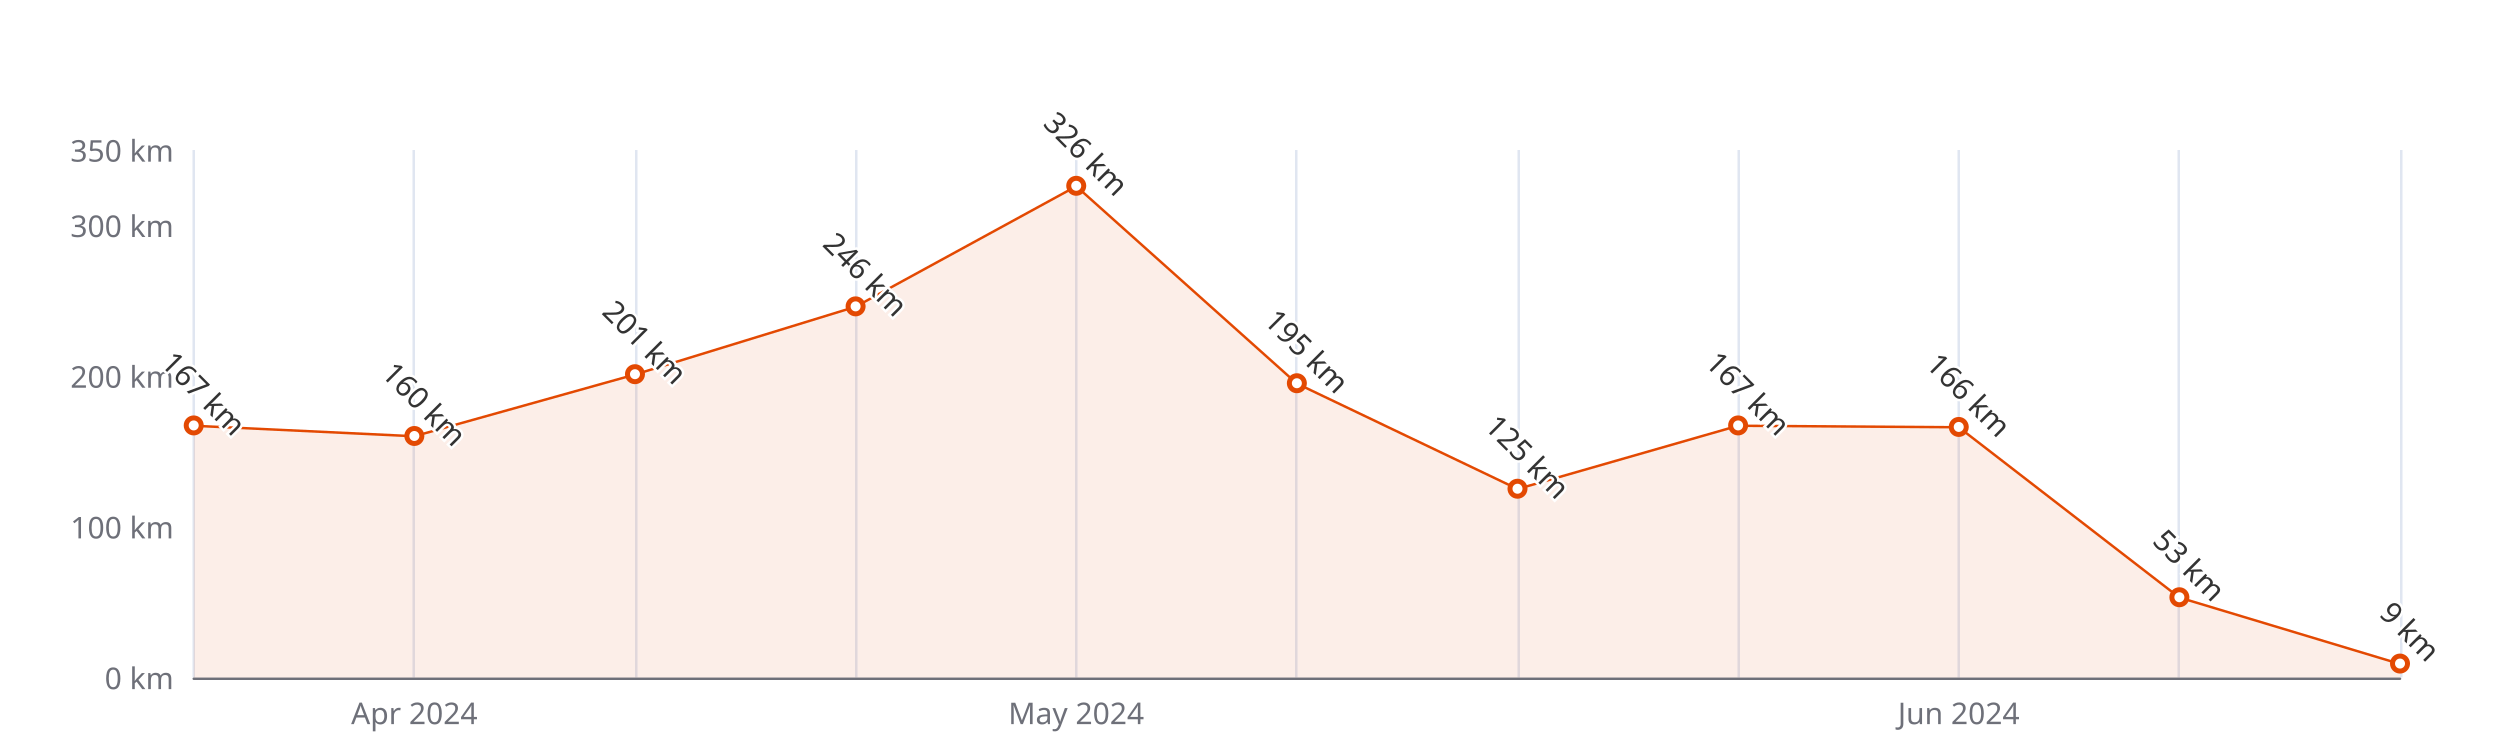
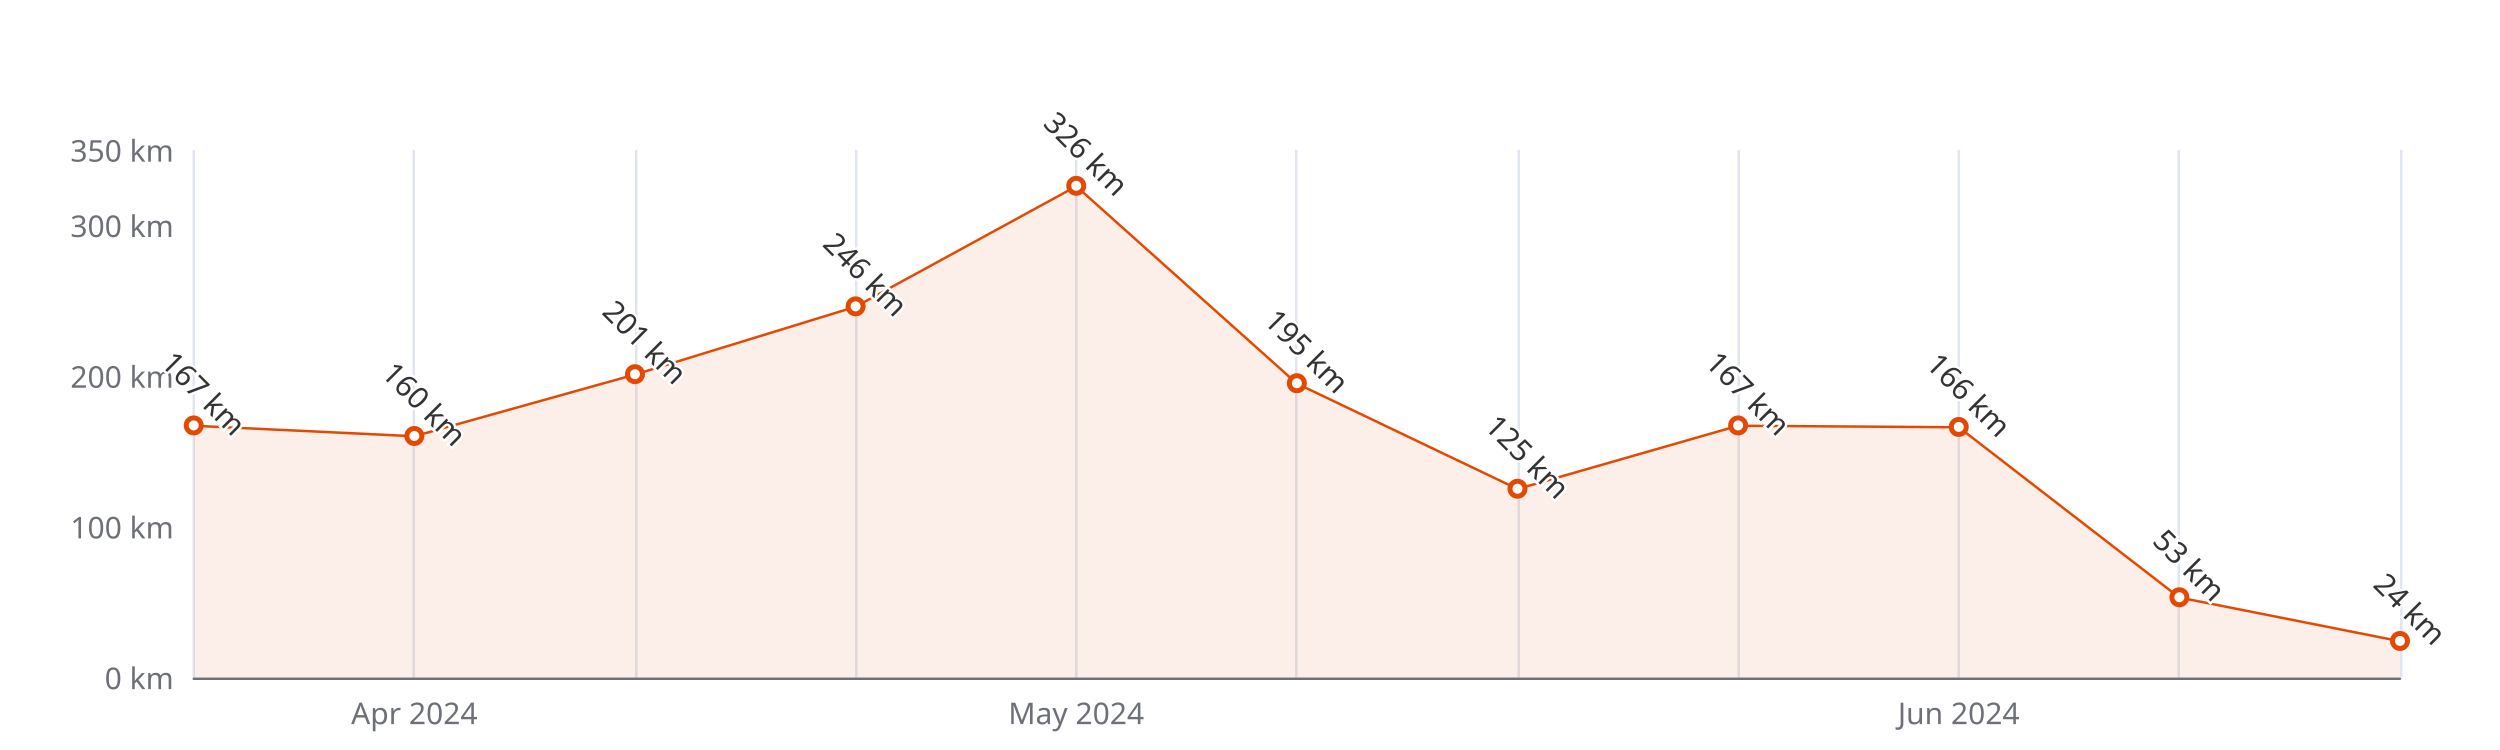
<svg xmlns="http://www.w3.org/2000/svg" width="1000" height="300" version="1.1" baseProfile="full" viewBox="0 0 1000 300">
  <rect width="1000" height="300" x="0" y="0" id="0" fill="#ffffff" />
  <path d="M77.5 60L77.5 271" fill="none" stroke="#E0E6F1" />
  <path d="M165.5 60L165.5 271" fill="none" stroke="#E0E6F1" />
  <path d="M254.5 60L254.5 271" fill="none" stroke="#E0E6F1" />
  <path d="M342.5 60L342.5 271" fill="none" stroke="#E0E6F1" />
  <path d="M430.5 60L430.5 271" fill="none" stroke="#E0E6F1" />
  <path d="M518.5 60L518.5 271" fill="none" stroke="#E0E6F1" />
  <path d="M607.5 60L607.5 271" fill="none" stroke="#E0E6F1" />
  <path d="M695.5 60L695.5 271" fill="none" stroke="#E0E6F1" />
  <path d="M783.5 60L783.5 271" fill="none" stroke="#E0E6F1" />
  <path d="M871.5 60L871.5 271" fill="none" stroke="#E0E6F1" />
  <path d="M960.5 60L960.5 271" fill="none" stroke="#E0E6F1" />
  <path d="M77.5 271.5L960 271.5" fill="none" stroke="#6E7079" stroke-linecap="round" />
  <text dominant-baseline="central" text-anchor="end" style="font-size:12px;font-family:sans-serif;" xml:space="preserve" transform="translate(69.48 271)" fill="#6E7079">0 km</text>
  <text dominant-baseline="central" text-anchor="end" style="font-size:12px;font-family:sans-serif;" xml:space="preserve" transform="translate(69.48 210.7143)" fill="#6E7079">100 km</text>
  <text dominant-baseline="central" text-anchor="end" style="font-size:12px;font-family:sans-serif;" xml:space="preserve" transform="translate(69.48 150.4286)" fill="#6E7079">200 km</text>
  <text dominant-baseline="central" text-anchor="end" style="font-size:12px;font-family:sans-serif;" xml:space="preserve" transform="translate(69.48 90.1429)" fill="#6E7079">300 km</text>
  <text dominant-baseline="central" text-anchor="end" style="font-size:12px;font-family:sans-serif;" xml:space="preserve" transform="translate(69.48 60)" fill="#6E7079">350 km</text>
  <text dominant-baseline="central" text-anchor="middle" style="font-size:12px;font-family:sans-serif;" xml:space="preserve" y="6" transform="translate(165.732 279)" fill="#6E7079">Apr 2024</text>
  <text dominant-baseline="central" text-anchor="middle" style="font-size:12px;font-family:sans-serif;" xml:space="preserve" y="6" transform="translate(430.488 279)" fill="#6E7079">May 2024</text>
  <text dominant-baseline="central" text-anchor="middle" style="font-size:12px;font-family:sans-serif;" xml:space="preserve" y="6" transform="translate(783.496 279)" fill="#6E7079">Jun 2024</text>
  <g clip-path="url(#zr5-c0)">
-     <path d="M77.5 170.3L165.7 174.5L254 149.8L342.2 122.7L430.5 74.5L518.7 153.4L607 195.6L695.2 170.3L783.5 170.9L871.7 239L960 265.6L960 271L871.7 271L783.5 271L695.2 271L607 271L518.7 271L430.5 271L342.2 271L254 271L165.7 271L77.5 271Z" fill="rgb(227,73,2)" fill-opacity="0.09" />
-     <path d="M77.5 170.3L165.7 174.5L254 149.8L342.2 122.7L430.5 74.5L518.7 153.4L607 195.6L695.2 170.3L783.5 170.9L871.7 239L960 265.6" fill="none" stroke="#E34902" stroke-linejoin="bevel" />
+     <path d="M77.5 170.3L165.7 174.5L254 149.8L342.2 122.7L430.5 74.5L518.7 153.4L607 195.6L695.2 170.3L783.5 170.9L871.7 239L960 256.5L960 271L871.7 271L783.5 271L695.2 271L607 271L518.7 271L430.5 271L342.2 271L254 271L165.7 271L77.5 271Z" fill="rgb(227,73,2)" fill-opacity="0.09" />
+     <path d="M77.5 170.3L165.7 174.5L254 149.8L342.2 122.7L430.5 74.5L518.7 153.4L607 195.6L695.2 170.3L783.5 170.9L871.7 239L960 256.5" fill="none" stroke="#E34902" stroke-linejoin="bevel" />
  </g>
  <path d="M1 0A1 1 0 1 1 1 -0.1A1 1 0 0 1 1 0" transform="matrix(3,0,0,3,77.48,170.3229)" fill="#fff" stroke="#E34902" stroke-width="0.667" />
  <path d="M1 0A1 1 0 1 1 1 -0.1A1 1 0 0 1 1 0" transform="matrix(3,0,0,3,165.732,174.5429)" fill="#fff" stroke="#E34902" stroke-width="0.667" />
  <path d="M1 0A1 1 0 1 1 1 -0.1A1 1 0 0 1 1 0" transform="matrix(3,0,0,3,253.984,149.8257)" fill="#fff" stroke="#E34902" stroke-width="0.667" />
  <path d="M1 0A1 1 0 1 1 1 -0.1A1 1 0 0 1 1 0" transform="matrix(3,0,0,3,342.236,122.6971)" fill="#fff" stroke="#E34902" stroke-width="0.667" />
  <path d="M1 0A1 1 0 1 1 1 -0.1A1 1 0 0 1 1 0" transform="matrix(3,0,0,3,430.488,74.4686)" fill="#fff" stroke="#E34902" stroke-width="0.667" />
  <path d="M1 0A1 1 0 1 1 1 -0.1A1 1 0 0 1 1 0" transform="matrix(3,0,0,3,518.74,153.4429)" fill="#fff" stroke="#E34902" stroke-width="0.667" />
  <path d="M1 0A1 1 0 1 1 1 -0.1A1 1 0 0 1 1 0" transform="matrix(3,0,0,3,606.992,195.6429)" fill="#fff" stroke="#E34902" stroke-width="0.667" />
  <path d="M1 0A1 1 0 1 1 1 -0.1A1 1 0 0 1 1 0" transform="matrix(3,0,0,3,695.244,170.3229)" fill="#fff" stroke="#E34902" stroke-width="0.667" />
  <path d="M1 0A1 1 0 1 1 1 -0.1A1 1 0 0 1 1 0" transform="matrix(3,0,0,3,783.496,170.9257)" fill="#fff" stroke="#E34902" stroke-width="0.667" />
  <path d="M1 0A1 1 0 1 1 1 -0.1A1 1 0 0 1 1 0" transform="matrix(3,0,0,3,871.748,239.0486)" fill="#fff" stroke="#E34902" stroke-width="0.667" />
-   <path d="M1 0A1 1 0 1 1 1 -0.1A1 1 0 0 1 1 0" transform="matrix(3,0,0,3,960,265.5743)" fill="#fff" stroke="#E34902" stroke-width="0.667" />
+   <path d="M1 0A1 1 0 1 1 1 -0.1A1 1 0 0 1 1 0" transform="matrix(3,0,0,3,960,256.5314)" fill="#fff" stroke="#E34902" stroke-width="0.667" />
  <text dominant-baseline="central" text-anchor="middle" style="font-size:12px;font-family:sans-serif;" xml:space="preserve" y="-6" transform="matrix(0.707,0.707,-0.707,0.707,77.48,161.3229)" fill="#333" stroke="rgb(255,255,255)" stroke-width="2" paint-order="stroke" stroke-miterlimit="2">167 km</text>
  <text dominant-baseline="central" text-anchor="middle" style="font-size:12px;font-family:sans-serif;" xml:space="preserve" y="-6" transform="matrix(0.707,0.707,-0.707,0.707,165.732,165.5429)" fill="#333" stroke="rgb(255,255,255)" stroke-width="2" paint-order="stroke" stroke-miterlimit="2">160 km</text>
  <text dominant-baseline="central" text-anchor="middle" style="font-size:12px;font-family:sans-serif;" xml:space="preserve" y="-6" transform="matrix(0.707,0.707,-0.707,0.707,253.984,140.8257)" fill="#333" stroke="rgb(255,255,255)" stroke-width="2" paint-order="stroke" stroke-miterlimit="2">201 km</text>
  <text dominant-baseline="central" text-anchor="middle" style="font-size:12px;font-family:sans-serif;" xml:space="preserve" y="-6" transform="matrix(0.707,0.707,-0.707,0.707,342.236,113.6971)" fill="#333" stroke="rgb(255,255,255)" stroke-width="2" paint-order="stroke" stroke-miterlimit="2">246 km</text>
  <text dominant-baseline="central" text-anchor="middle" style="font-size:12px;font-family:sans-serif;" xml:space="preserve" y="-6" transform="matrix(0.707,0.707,-0.707,0.707,430.488,65.4686)" fill="#333" stroke="rgb(255,255,255)" stroke-width="2" paint-order="stroke" stroke-miterlimit="2">326 km</text>
  <text dominant-baseline="central" text-anchor="middle" style="font-size:12px;font-family:sans-serif;" xml:space="preserve" y="-6" transform="matrix(0.707,0.707,-0.707,0.707,518.74,144.4429)" fill="#333" stroke="rgb(255,255,255)" stroke-width="2" paint-order="stroke" stroke-miterlimit="2">195 km</text>
  <text dominant-baseline="central" text-anchor="middle" style="font-size:12px;font-family:sans-serif;" xml:space="preserve" y="-6" transform="matrix(0.707,0.707,-0.707,0.707,606.992,186.6429)" fill="#333" stroke="rgb(255,255,255)" stroke-width="2" paint-order="stroke" stroke-miterlimit="2">125 km</text>
  <text dominant-baseline="central" text-anchor="middle" style="font-size:12px;font-family:sans-serif;" xml:space="preserve" y="-6" transform="matrix(0.707,0.707,-0.707,0.707,695.244,161.3229)" fill="#333" stroke="rgb(255,255,255)" stroke-width="2" paint-order="stroke" stroke-miterlimit="2">167 km</text>
  <text dominant-baseline="central" text-anchor="middle" style="font-size:12px;font-family:sans-serif;" xml:space="preserve" y="-6" transform="matrix(0.707,0.707,-0.707,0.707,783.496,161.9257)" fill="#333" stroke="rgb(255,255,255)" stroke-width="2" paint-order="stroke" stroke-miterlimit="2">166 km</text>
  <text dominant-baseline="central" text-anchor="middle" style="font-size:12px;font-family:sans-serif;" xml:space="preserve" y="-6" transform="matrix(0.707,0.707,-0.707,0.707,871.748,230.0486)" fill="#333" stroke="rgb(255,255,255)" stroke-width="2" paint-order="stroke" stroke-miterlimit="2">53 km</text>
-   <text dominant-baseline="central" text-anchor="middle" style="font-size:12px;font-family:sans-serif;" xml:space="preserve" y="-6" transform="matrix(0.707,0.707,-0.707,0.707,960,256.5743)" fill="#333" stroke="rgb(255,255,255)" stroke-width="2" paint-order="stroke" stroke-miterlimit="2">9 km</text>
+   <text dominant-baseline="central" text-anchor="middle" style="font-size:12px;font-family:sans-serif;" xml:space="preserve" y="-6" transform="matrix(0.707,0.707,-0.707,0.707,960,247.5314)" fill="#333" stroke="rgb(255,255,255)" stroke-width="2" paint-order="stroke" stroke-miterlimit="2">24 km</text>
  <defs>
    <clipPath id="zr5-c0">
      <path d="M76 59.5l884 0l0 212l-884 0Z" fill="#000" />
    </clipPath>
  </defs>
</svg>
